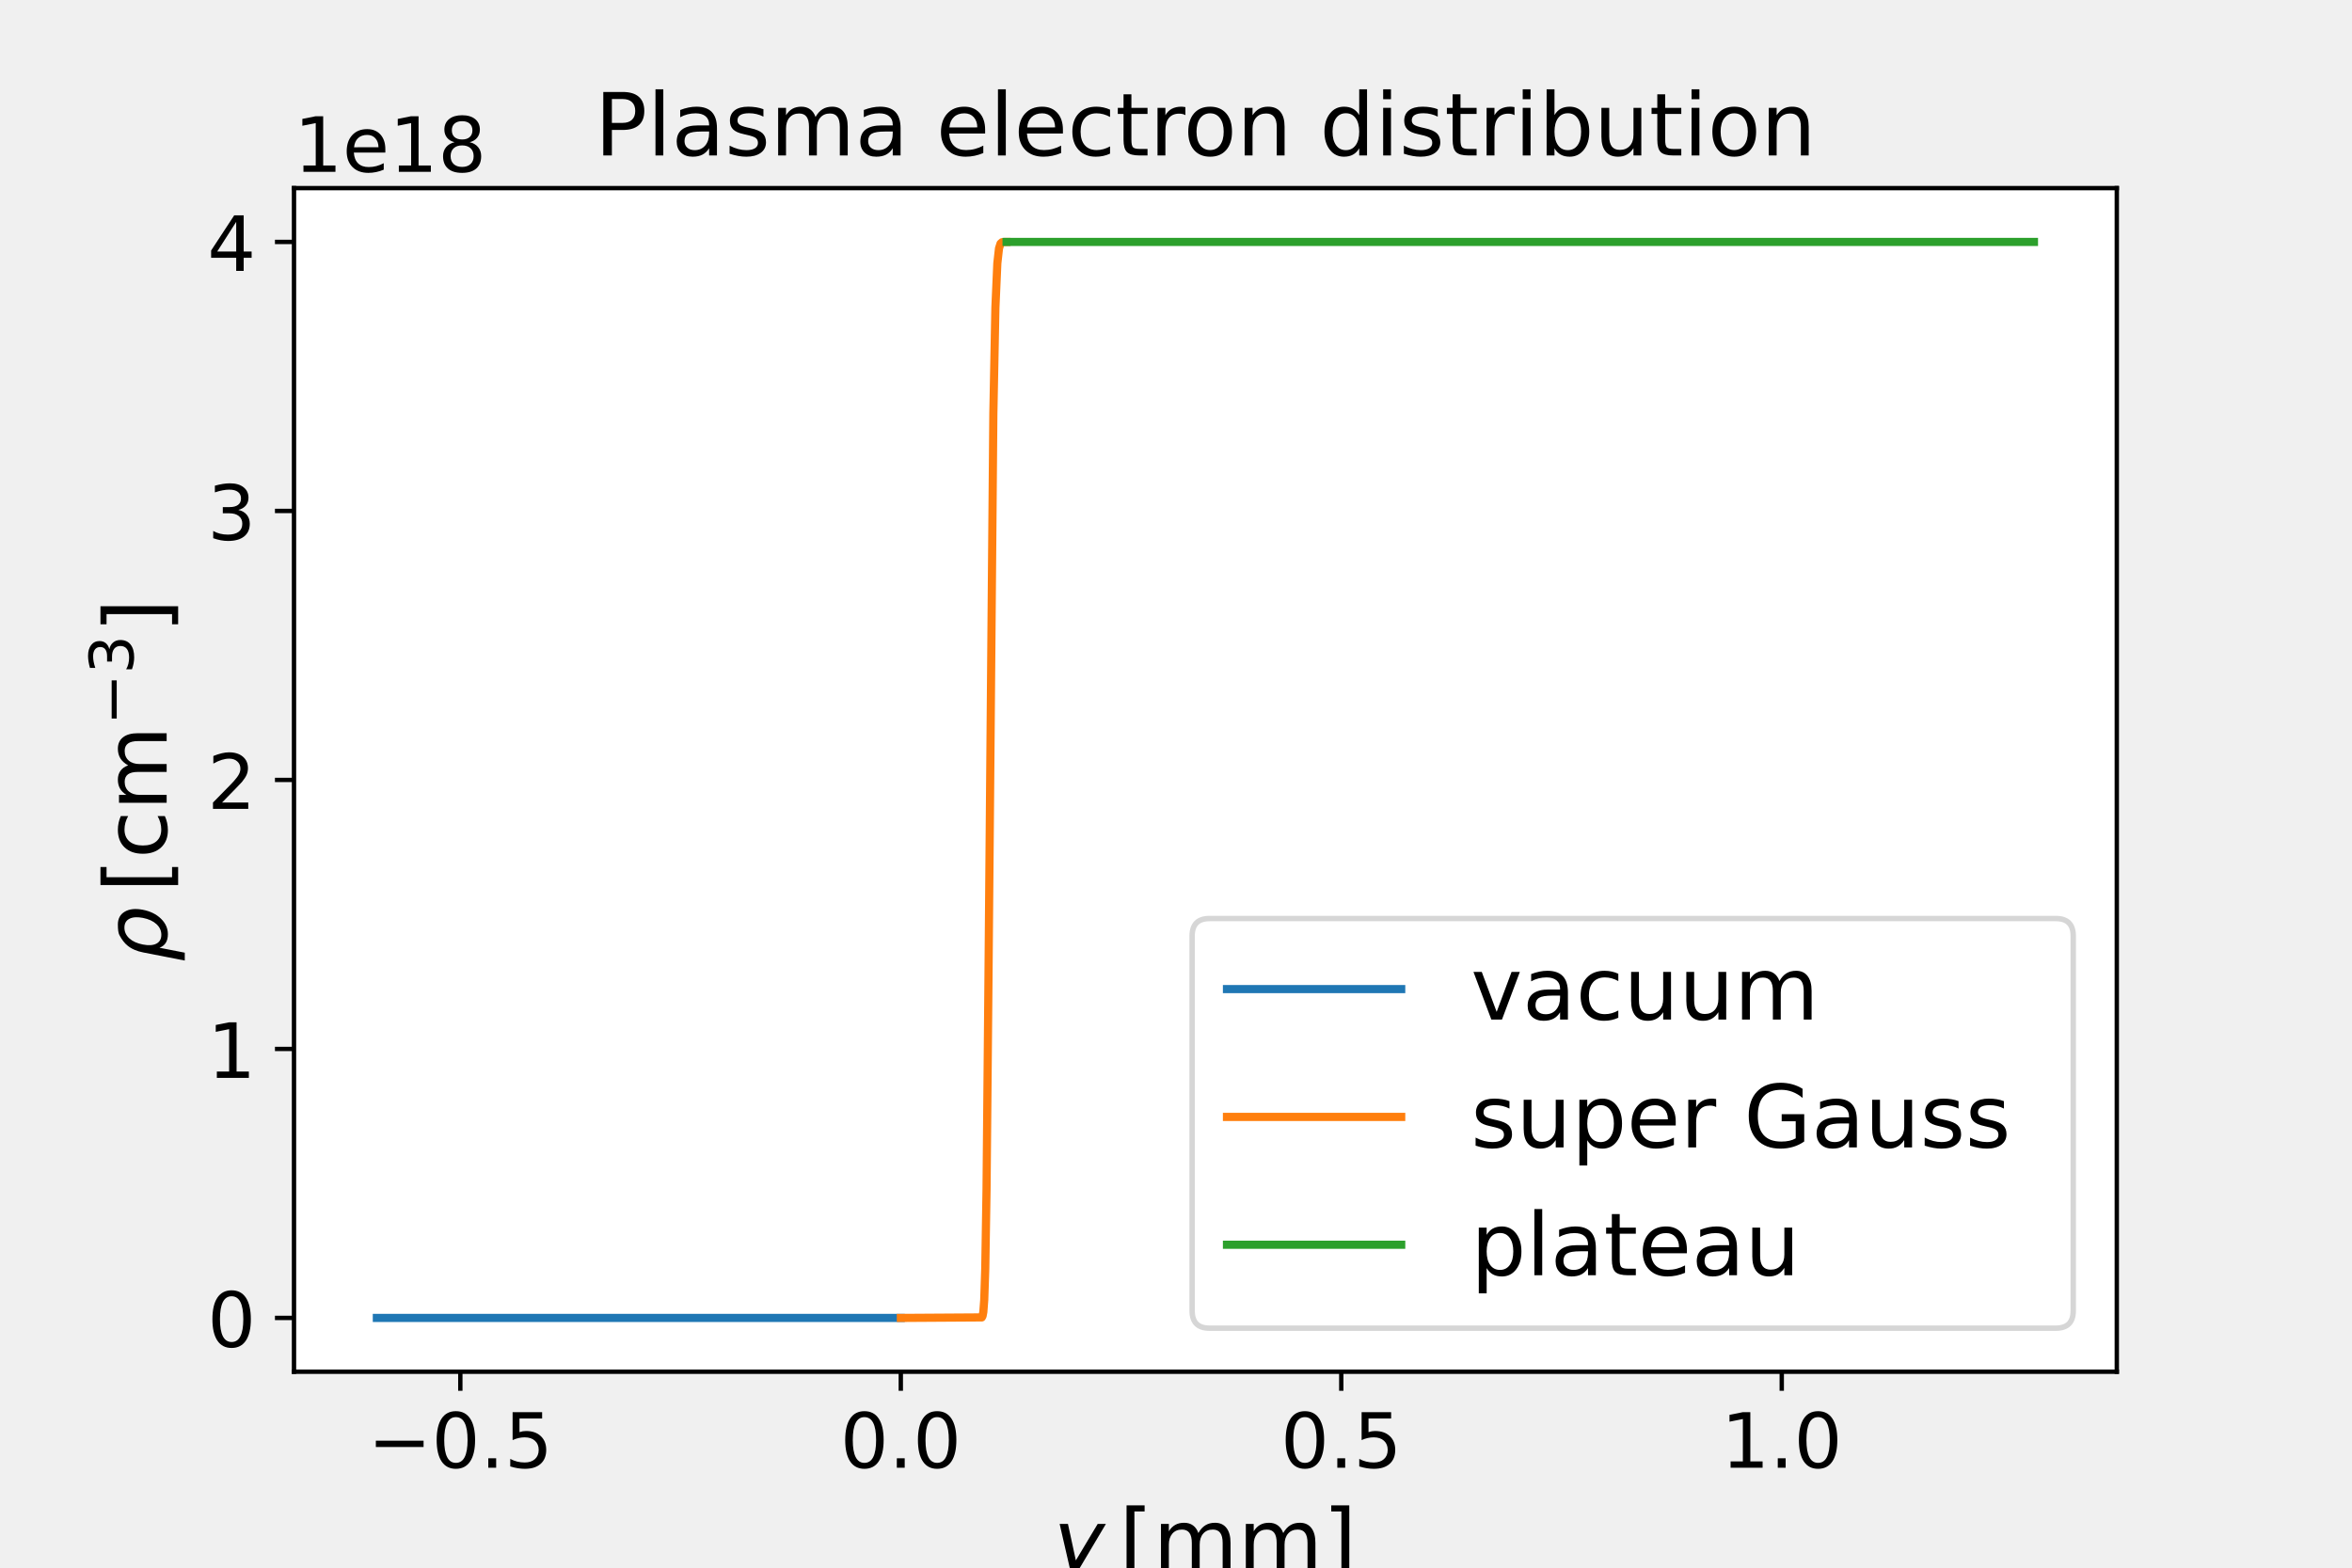
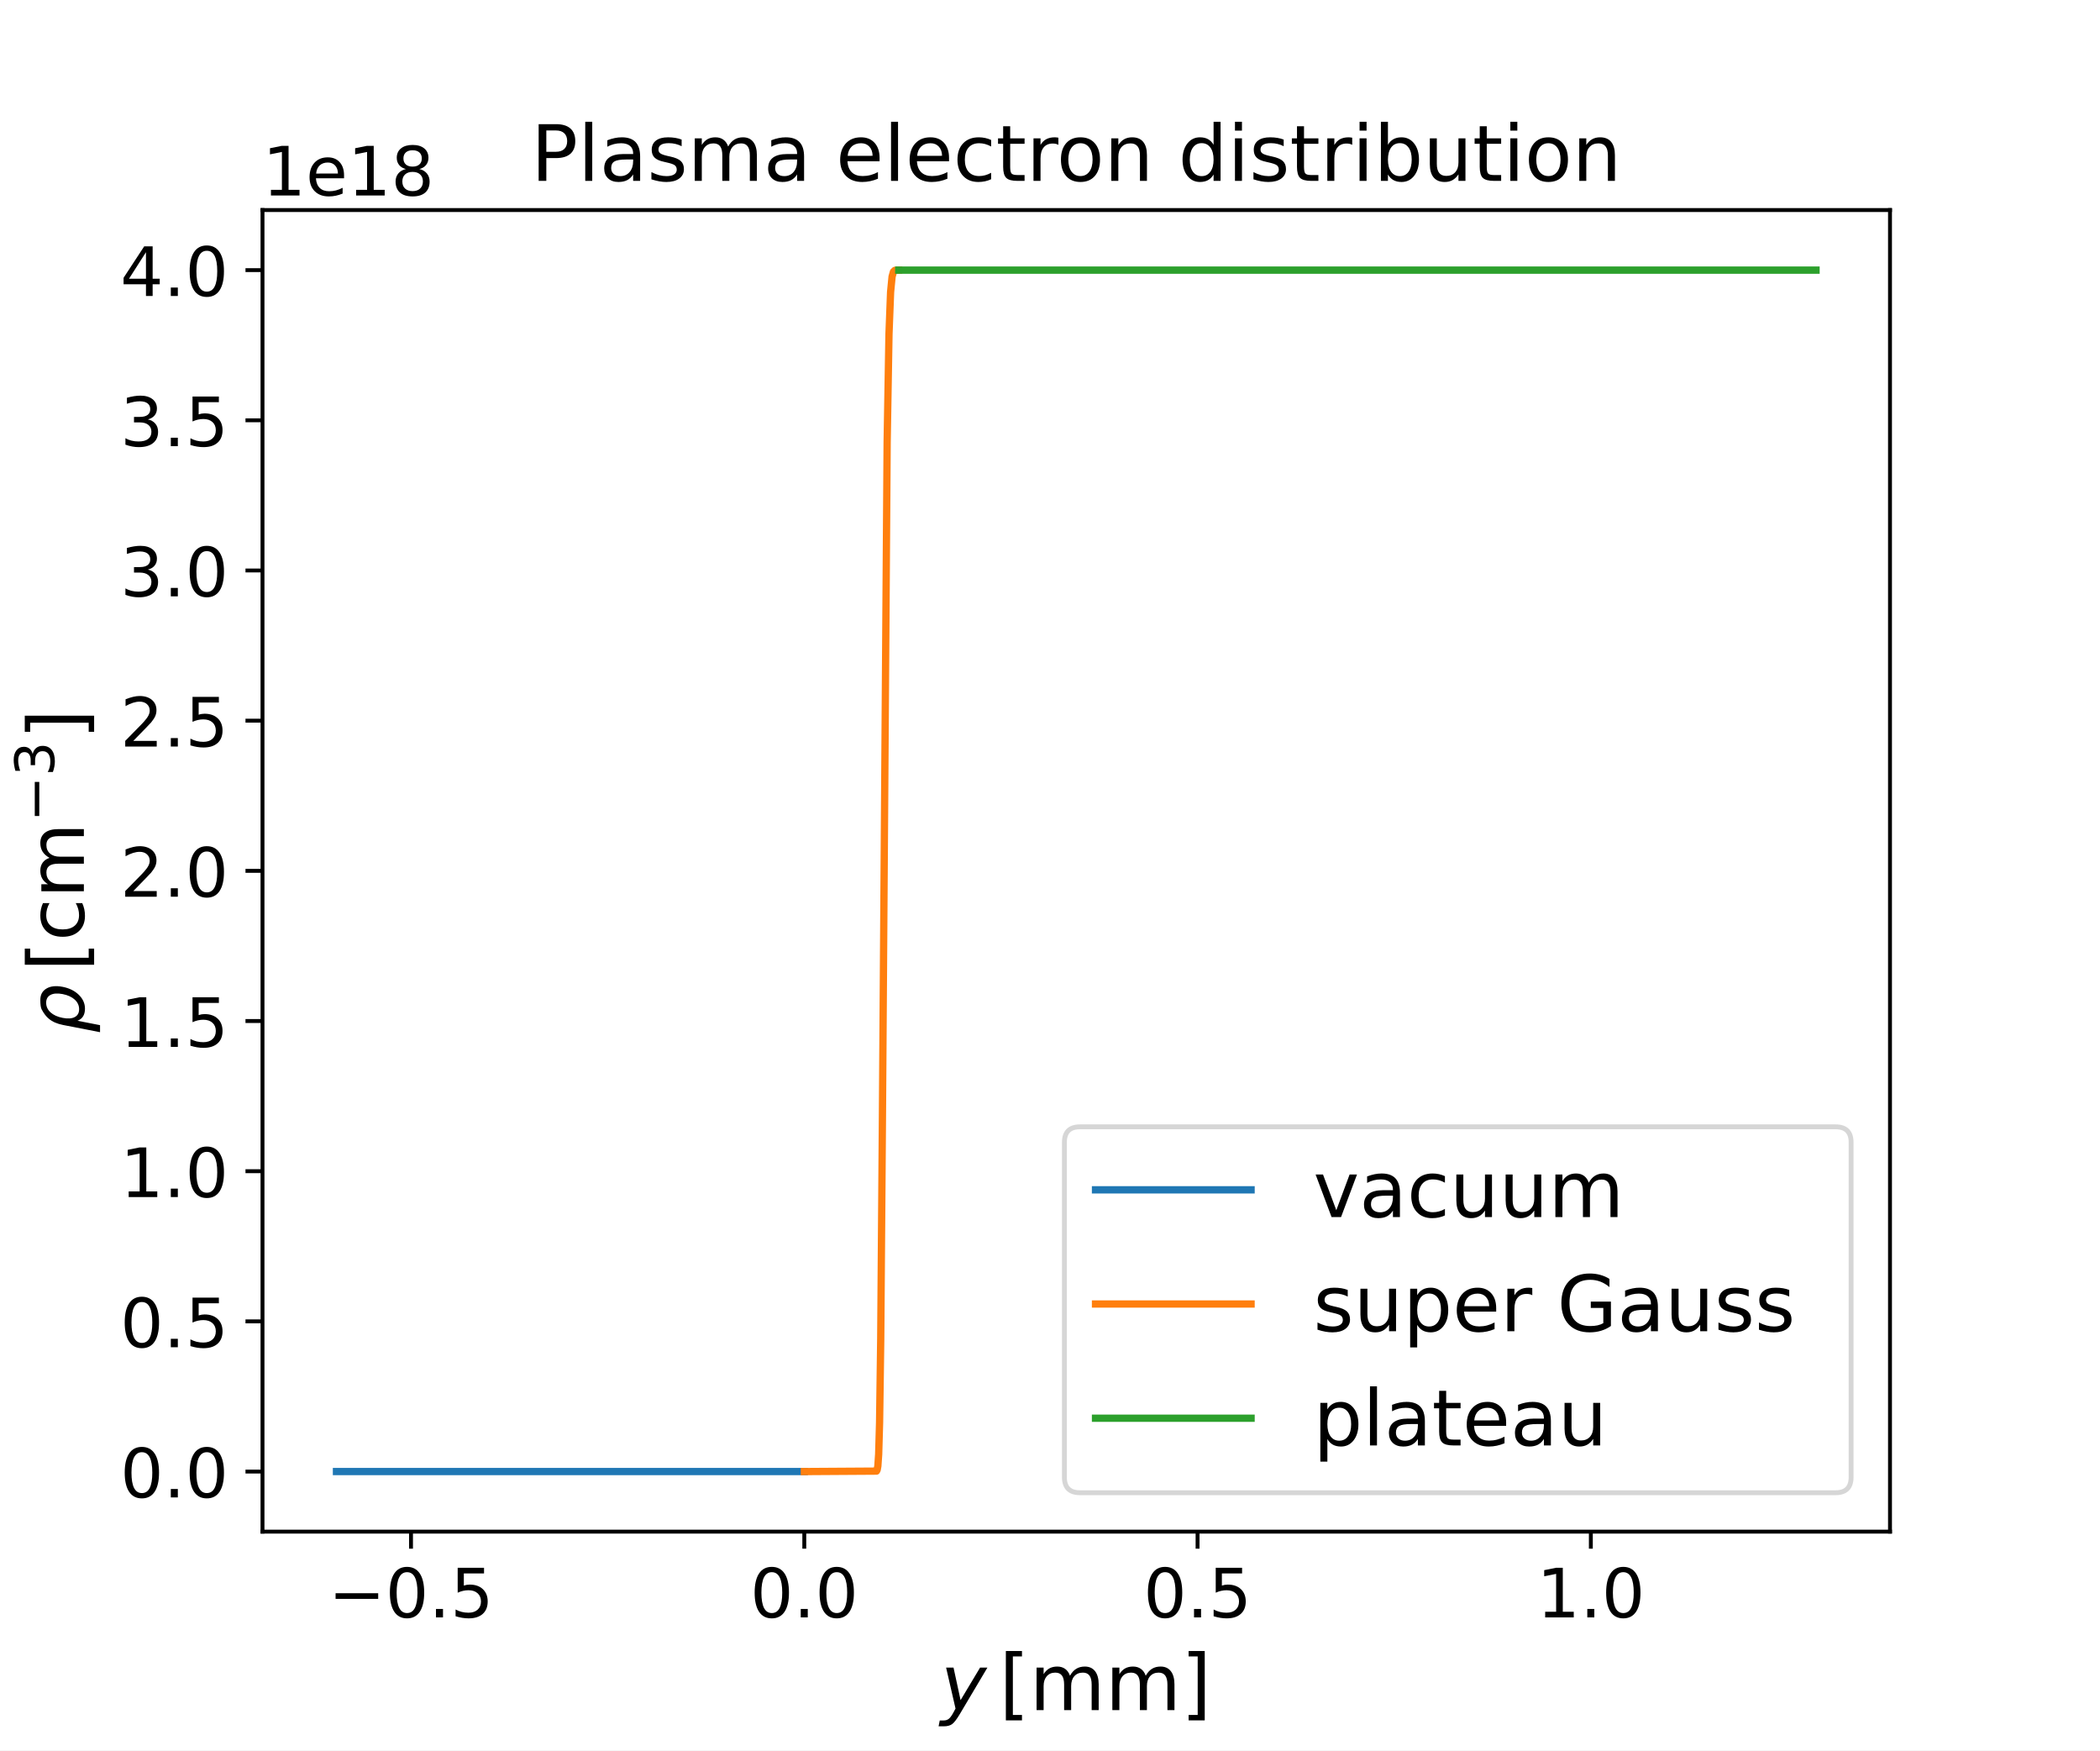
- <svg xmlns="http://www.w3.org/2000/svg" xmlns:xlink="http://www.w3.org/1999/xlink" width="432pt" height="288pt" viewBox="0 0 432 288" version="1.1">
+ <svg xmlns="http://www.w3.org/2000/svg" xmlns:xlink="http://www.w3.org/1999/xlink" width="432pt" height="360pt" viewBox="0 0 432 360" version="1.1">
  <defs>
    <style type="text/css">*{stroke-linejoin: round; stroke-linecap: butt}</style>
  </defs>
  <g id="figure_1">
    <g id="patch_1">
-       <path d="M 0 288  L 432 288  L 432 0  L 0 0  L 0 288  z " style="fill: none" />
+       <path d="M 0 360  L 432 360  L 432 0  L 0 0  z " style="fill: #ffffff" />
    </g>
    <g id="axes_1">
      <g id="patch_2">
-         <path d="M 54 252  L 388.8 252  L 388.8 34.56  L 54 34.56  z " style="fill: #ffffff" />
+         <path d="M 54 315  L 388.8 315  L 388.8 43.2  L 54 43.2  z " style="fill: #ffffff" />
      </g>
      <g id="matplotlib.axis_1">
        <g id="xtick_1">
          <g id="line2d_1">
            <defs>
-               <path id="md681e1c283" d="M 0 0  L 0 3.5  " style="stroke: #000000; stroke-width: 0.8" />
-             </defs>
-             <g>
-               <use xlink:href="#md681e1c283" x="84.551" y="252" style="stroke: #000000; stroke-width: 0.8" />
+               <path id="m3af4e9e236" d="M 0 0  L 0 3.5  " style="stroke: #000000; stroke-width: 0.8" />
+             </defs>
+             <g>
+               <use xlink:href="#m3af4e9e236" x="84.551" y="315" style="stroke: #000000; stroke-width: 0.8" />
            </g>
          </g>
          <g id="text_1">
-             <g transform="translate(67.55269 269.6378)scale(0.14 -0.14)">
+             <g transform="translate(67.55269 332.6378)scale(0.14 -0.14)">
              <defs>
                <path id="DejaVuSans-2212" d="M 678 2272  L 4684 2272  L 4684 1741  L 678 1741  L 678 2272  z " transform="scale(0.015625)" />
                <path id="DejaVuSans-30" d="M 2034 4250  Q 1547 4250 1301 3770  Q 1056 3291 1056 2328  Q 1056 1369 1301 889  Q 1547 409 2034 409  Q 2525 409 2770 889  Q 3016 1369 3016 2328  Q 3016 3291 2770 3770  Q 2525 4250 2034 4250  z M 2034 4750  Q 2819 4750 3233 4129  Q 3647 3509 3647 2328  Q 3647 1150 3233 529  Q 2819 -91 2034 -91  Q 1250 -91 836 529  Q 422 1150 422 2328  Q 422 3509 836 4129  Q 1250 4750 2034 4750  z " transform="scale(0.015625)" />
                <path id="DejaVuSans-2e" d="M 684 794  L 1344 794  L 1344 0  L 684 0  L 684 794  z " transform="scale(0.015625)" />
                <path id="DejaVuSans-35" d="M 691 4666  L 3169 4666  L 3169 4134  L 1269 4134  L 1269 2991  Q 1406 3038 1543 3061  Q 1681 3084 1819 3084  Q 2600 3084 3056 2656  Q 3513 2228 3513 1497  Q 3513 744 3044 326  Q 2575 -91 1722 -91  Q 1428 -91 1123 -41  Q 819 9 494 109  L 494 744  Q 775 591 1075 516  Q 1375 441 1709 441  Q 2250 441 2565 725  Q 2881 1009 2881 1497  Q 2881 1984 2565 2268  Q 2250 2553 1709 2553  Q 1456 2553 1204 2497  Q 953 2441 691 2322  L 691 4666  z " transform="scale(0.015625)" />
              </defs>
              <use xlink:href="#DejaVuSans-2212" />
              <use xlink:href="#DejaVuSans-30" x="83.789" />
              <use xlink:href="#DejaVuSans-2e" x="147.412" />
              <use xlink:href="#DejaVuSans-35" x="179.199" />
            </g>
          </g>
        </g>
        <g id="xtick_2">
          <g id="line2d_2">
            <g>
-               <use xlink:href="#md681e1c283" x="165.454" y="252" style="stroke: #000000; stroke-width: 0.8" />
+               <use xlink:href="#m3af4e9e236" x="165.454" y="315" style="stroke: #000000; stroke-width: 0.8" />
            </g>
          </g>
          <g id="text_2">
-             <g transform="translate(154.3217 269.6378)scale(0.14 -0.14)">
+             <g transform="translate(154.3217 332.6378)scale(0.14 -0.14)">
              <use xlink:href="#DejaVuSans-30" />
              <use xlink:href="#DejaVuSans-2e" x="63.623" />
              <use xlink:href="#DejaVuSans-30" x="95.41" />
            </g>
          </g>
        </g>
        <g id="xtick_3">
          <g id="line2d_3">
            <g>
-               <use xlink:href="#md681e1c283" x="246.357" y="252" style="stroke: #000000; stroke-width: 0.8" />
+               <use xlink:href="#m3af4e9e236" x="246.357" y="315" style="stroke: #000000; stroke-width: 0.8" />
            </g>
          </g>
          <g id="text_3">
-             <g transform="translate(235.2249 269.6378)scale(0.14 -0.14)">
+             <g transform="translate(235.2249 332.6378)scale(0.14 -0.14)">
              <use xlink:href="#DejaVuSans-30" />
              <use xlink:href="#DejaVuSans-2e" x="63.623" />
              <use xlink:href="#DejaVuSans-35" x="95.41" />
            </g>
          </g>
        </g>
        <g id="xtick_4">
          <g id="line2d_4">
            <g>
-               <use xlink:href="#md681e1c283" x="327.26" y="252" style="stroke: #000000; stroke-width: 0.8" />
+               <use xlink:href="#m3af4e9e236" x="327.26" y="315" style="stroke: #000000; stroke-width: 0.8" />
            </g>
          </g>
          <g id="text_4">
-             <g transform="translate(316.1281 269.6378)scale(0.14 -0.14)">
+             <g transform="translate(316.1281 332.6378)scale(0.14 -0.14)">
              <defs>
                <path id="DejaVuSans-31" d="M 794 531  L 1825 531  L 1825 4091  L 703 3866  L 703 4441  L 1819 4666  L 2450 4666  L 2450 531  L 3481 531  L 3481 0  L 794 0  L 794 531  z " transform="scale(0.015625)" />
              </defs>
              <use xlink:href="#DejaVuSans-31" />
              <use xlink:href="#DejaVuSans-2e" x="63.623" />
              <use xlink:href="#DejaVuSans-30" x="95.41" />
            </g>
          </g>
        </g>
        <g id="text_5">
-           <g transform="translate(193.48 288.7094)scale(0.16 -0.16)">
+           <g transform="translate(193.48 351.7094)scale(0.16 -0.16)">
            <defs>
              <path id="DejaVuSans-Oblique-79" d="M 1588 -325  Q 1188 -997 936 -1164  Q 684 -1331 294 -1331  L -159 -1331  L -63 -850  L 269 -850  Q 509 -850 678 -719  Q 847 -588 1056 -206  L 1234 128  L 459 3500  L 1069 3500  L 1650 819  L 3256 3500  L 3859 3500  L 1588 -325  z " transform="scale(0.015625)" />
              <path id="DejaVuSans-5b" d="M 550 4863  L 1875 4863  L 1875 4416  L 1125 4416  L 1125 -397  L 1875 -397  L 1875 -844  L 550 -844  L 550 4863  z " transform="scale(0.015625)" />
              <path id="DejaVuSans-6d" d="M 3328 2828  Q 3544 3216 3844 3400  Q 4144 3584 4550 3584  Q 5097 3584 5394 3201  Q 5691 2819 5691 2113  L 5691 0  L 5113 0  L 5113 2094  Q 5113 2597 4934 2840  Q 4756 3084 4391 3084  Q 3944 3084 3684 2787  Q 3425 2491 3425 1978  L 3425 0  L 2847 0  L 2847 2094  Q 2847 2600 2669 2842  Q 2491 3084 2119 3084  Q 1678 3084 1418 2786  Q 1159 2488 1159 1978  L 1159 0  L 581 0  L 581 3500  L 1159 3500  L 1159 2956  Q 1356 3278 1631 3431  Q 1906 3584 2284 3584  Q 2666 3584 2933 3390  Q 3200 3197 3328 2828  z " transform="scale(0.015625)" />
              <path id="DejaVuSans-5d" d="M 1947 4863  L 1947 -844  L 622 -844  L 622 -397  L 1369 -397  L 1369 4416  L 622 4416  L 622 4863  L 1947 4863  z " transform="scale(0.015625)" />
            </defs>
            <use xlink:href="#DejaVuSans-Oblique-79" transform="translate(0 0.015625)" />
            <use xlink:href="#DejaVuSans-5b" transform="translate(75.41536 0.015625)" />
            <use xlink:href="#DejaVuSans-6d" transform="translate(114.429 0.015625)" />
            <use xlink:href="#DejaVuSans-6d" transform="translate(211.8411 0.015625)" />
            <use xlink:href="#DejaVuSans-5d" transform="translate(309.2533 0.015625)" />
          </g>
        </g>
      </g>
      <g id="matplotlib.axis_2">
        <g id="ytick_1">
          <g id="line2d_5">
            <defs>
-               <path id="m8196c3cee9" d="M 0 0  L -3.5 0  " style="stroke: #000000; stroke-width: 0.8" />
-             </defs>
-             <g>
-               <use xlink:href="#m8196c3cee9" x="54" y="242.116" style="stroke: #000000; stroke-width: 0.8" />
+               <path id="m0d4f3eff93" d="M 0 0  L -3.5 0  " style="stroke: #000000; stroke-width: 0.8" />
+             </defs>
+             <g>
+               <use xlink:href="#m0d4f3eff93" x="54" y="302.645" style="stroke: #000000; stroke-width: 0.8" />
            </g>
          </g>
          <g id="text_6">
-             <g transform="translate(38.0925 247.4353)scale(0.14 -0.14)">
+             <g transform="translate(24.73562 307.9644)scale(0.14 -0.14)">
              <use xlink:href="#DejaVuSans-30" />
+               <use xlink:href="#DejaVuSans-2e" x="63.623" />
+               <use xlink:href="#DejaVuSans-30" x="95.41" />
            </g>
          </g>
        </g>
        <g id="ytick_2">
          <g id="line2d_6">
            <g>
-               <use xlink:href="#m8196c3cee9" x="54" y="192.698" style="stroke: #000000; stroke-width: 0.8" />
+               <use xlink:href="#m0d4f3eff93" x="54" y="271.759" style="stroke: #000000; stroke-width: 0.8" />
            </g>
          </g>
          <g id="text_7">
-             <g transform="translate(38.0925 198.0171)scale(0.14 -0.14)">
-               <use xlink:href="#DejaVuSans-31" />
+             <g transform="translate(24.73562 277.078)scale(0.14 -0.14)">
+               <use xlink:href="#DejaVuSans-30" />
+               <use xlink:href="#DejaVuSans-2e" x="63.623" />
+               <use xlink:href="#DejaVuSans-35" x="95.41" />
            </g>
          </g>
        </g>
        <g id="ytick_3">
          <g id="line2d_7">
            <g>
-               <use xlink:href="#m8196c3cee9" x="54" y="143.28" style="stroke: #000000; stroke-width: 0.8" />
+               <use xlink:href="#m0d4f3eff93" x="54" y="240.873" style="stroke: #000000; stroke-width: 0.8" />
            </g>
          </g>
          <g id="text_8">
-             <g transform="translate(38.0925 148.5989)scale(0.14 -0.14)">
-               <defs>
-                 <path id="DejaVuSans-32" d="M 1228 531  L 3431 531  L 3431 0  L 469 0  L 469 531  Q 828 903 1448 1529  Q 2069 2156 2228 2338  Q 2531 2678 2651 2914  Q 2772 3150 2772 3378  Q 2772 3750 2511 3984  Q 2250 4219 1831 4219  Q 1534 4219 1204 4116  Q 875 4013 500 3803  L 500 4441  Q 881 4594 1212 4672  Q 1544 4750 1819 4750  Q 2544 4750 2975 4387  Q 3406 4025 3406 3419  Q 3406 3131 3298 2873  Q 3191 2616 2906 2266  Q 2828 2175 2409 1742  Q 1991 1309 1228 531  z " transform="scale(0.015625)" />
-               </defs>
-               <use xlink:href="#DejaVuSans-32" />
+             <g transform="translate(24.73562 246.1916)scale(0.14 -0.14)">
+               <use xlink:href="#DejaVuSans-31" />
+               <use xlink:href="#DejaVuSans-2e" x="63.623" />
+               <use xlink:href="#DejaVuSans-30" x="95.41" />
            </g>
          </g>
        </g>
        <g id="ytick_4">
          <g id="line2d_8">
            <g>
-               <use xlink:href="#m8196c3cee9" x="54" y="93.862" style="stroke: #000000; stroke-width: 0.8" />
+               <use xlink:href="#m0d4f3eff93" x="54" y="209.986" style="stroke: #000000; stroke-width: 0.8" />
            </g>
          </g>
          <g id="text_9">
-             <g transform="translate(38.0925 99.18072)scale(0.14 -0.14)">
-               <defs>
-                 <path id="DejaVuSans-33" d="M 2597 2516  Q 3050 2419 3304 2112  Q 3559 1806 3559 1356  Q 3559 666 3084 287  Q 2609 -91 1734 -91  Q 1441 -91 1130 -33  Q 819 25 488 141  L 488 750  Q 750 597 1062 519  Q 1375 441 1716 441  Q 2309 441 2620 675  Q 2931 909 2931 1356  Q 2931 1769 2642 2001  Q 2353 2234 1838 2234  L 1294 2234  L 1294 2753  L 1863 2753  Q 2328 2753 2575 2939  Q 2822 3125 2822 3475  Q 2822 3834 2567 4026  Q 2313 4219 1838 4219  Q 1578 4219 1281 4162  Q 984 4106 628 3988  L 628 4550  Q 988 4650 1302 4700  Q 1616 4750 1894 4750  Q 2613 4750 3031 4423  Q 3450 4097 3450 3541  Q 3450 3153 3228 2886  Q 3006 2619 2597 2516  z " transform="scale(0.015625)" />
-               </defs>
-               <use xlink:href="#DejaVuSans-33" />
+             <g transform="translate(24.73562 215.3053)scale(0.14 -0.14)">
+               <use xlink:href="#DejaVuSans-31" />
+               <use xlink:href="#DejaVuSans-2e" x="63.623" />
+               <use xlink:href="#DejaVuSans-35" x="95.41" />
            </g>
          </g>
        </g>
        <g id="ytick_5">
          <g id="line2d_9">
            <g>
-               <use xlink:href="#m8196c3cee9" x="54" y="44.444" style="stroke: #000000; stroke-width: 0.8" />
+               <use xlink:href="#m0d4f3eff93" x="54" y="179.1" style="stroke: #000000; stroke-width: 0.8" />
            </g>
          </g>
          <g id="text_10">
-             <g transform="translate(38.0925 49.76254)scale(0.14 -0.14)">
+             <g transform="translate(24.73562 184.4189)scale(0.14 -0.14)">
+               <defs>
+                 <path id="DejaVuSans-32" d="M 1228 531  L 3431 531  L 3431 0  L 469 0  L 469 531  Q 828 903 1448 1529  Q 2069 2156 2228 2338  Q 2531 2678 2651 2914  Q 2772 3150 2772 3378  Q 2772 3750 2511 3984  Q 2250 4219 1831 4219  Q 1534 4219 1204 4116  Q 875 4013 500 3803  L 500 4441  Q 881 4594 1212 4672  Q 1544 4750 1819 4750  Q 2544 4750 2975 4387  Q 3406 4025 3406 3419  Q 3406 3131 3298 2873  Q 3191 2616 2906 2266  Q 2828 2175 2409 1742  Q 1991 1309 1228 531  z " transform="scale(0.015625)" />
+               </defs>
+               <use xlink:href="#DejaVuSans-32" />
+               <use xlink:href="#DejaVuSans-2e" x="63.623" />
+               <use xlink:href="#DejaVuSans-30" x="95.41" />
+             </g>
+           </g>
+         </g>
+         <g id="ytick_6">
+           <g id="line2d_10">
+             <g>
+               <use xlink:href="#m0d4f3eff93" x="54" y="148.214" style="stroke: #000000; stroke-width: 0.8" />
+             </g>
+           </g>
+           <g id="text_11">
+             <g transform="translate(24.73562 153.5325)scale(0.14 -0.14)">
+               <use xlink:href="#DejaVuSans-32" />
+               <use xlink:href="#DejaVuSans-2e" x="63.623" />
+               <use xlink:href="#DejaVuSans-35" x="95.41" />
+             </g>
+           </g>
+         </g>
+         <g id="ytick_7">
+           <g id="line2d_11">
+             <g>
+               <use xlink:href="#m0d4f3eff93" x="54" y="117.327" style="stroke: #000000; stroke-width: 0.8" />
+             </g>
+           </g>
+           <g id="text_12">
+             <g transform="translate(24.73562 122.6462)scale(0.14 -0.14)">
+               <defs>
+                 <path id="DejaVuSans-33" d="M 2597 2516  Q 3050 2419 3304 2112  Q 3559 1806 3559 1356  Q 3559 666 3084 287  Q 2609 -91 1734 -91  Q 1441 -91 1130 -33  Q 819 25 488 141  L 488 750  Q 750 597 1062 519  Q 1375 441 1716 441  Q 2309 441 2620 675  Q 2931 909 2931 1356  Q 2931 1769 2642 2001  Q 2353 2234 1838 2234  L 1294 2234  L 1294 2753  L 1863 2753  Q 2328 2753 2575 2939  Q 2822 3125 2822 3475  Q 2822 3834 2567 4026  Q 2313 4219 1838 4219  Q 1578 4219 1281 4162  Q 984 4106 628 3988  L 628 4550  Q 988 4650 1302 4700  Q 1616 4750 1894 4750  Q 2613 4750 3031 4423  Q 3450 4097 3450 3541  Q 3450 3153 3228 2886  Q 3006 2619 2597 2516  z " transform="scale(0.015625)" />
+               </defs>
+               <use xlink:href="#DejaVuSans-33" />
+               <use xlink:href="#DejaVuSans-2e" x="63.623" />
+               <use xlink:href="#DejaVuSans-30" x="95.41" />
+             </g>
+           </g>
+         </g>
+         <g id="ytick_8">
+           <g id="line2d_12">
+             <g>
+               <use xlink:href="#m0d4f3eff93" x="54" y="86.441" style="stroke: #000000; stroke-width: 0.8" />
+             </g>
+           </g>
+           <g id="text_13">
+             <g transform="translate(24.73562 91.75982)scale(0.14 -0.14)">
+               <use xlink:href="#DejaVuSans-33" />
+               <use xlink:href="#DejaVuSans-2e" x="63.623" />
+               <use xlink:href="#DejaVuSans-35" x="95.41" />
+             </g>
+           </g>
+         </g>
+         <g id="ytick_9">
+           <g id="line2d_13">
+             <g>
+               <use xlink:href="#m0d4f3eff93" x="54" y="55.555" style="stroke: #000000; stroke-width: 0.8" />
+             </g>
+           </g>
+           <g id="text_14">
+             <g transform="translate(24.73562 60.87345)scale(0.14 -0.14)">
              <defs>
                <path id="DejaVuSans-34" d="M 2419 4116  L 825 1625  L 2419 1625  L 2419 4116  z M 2253 4666  L 3047 4666  L 3047 1625  L 3713 1625  L 3713 1100  L 3047 1100  L 3047 0  L 2419 0  L 2419 1100  L 313 1100  L 313 1709  L 2253 4666  z " transform="scale(0.015625)" />
              </defs>
              <use xlink:href="#DejaVuSans-34" />
-             </g>
-           </g>
-         </g>
-         <g id="text_11">
-           <g transform="translate(30.7325 176.72)rotate(-90)scale(0.16 -0.16)">
+               <use xlink:href="#DejaVuSans-2e" x="63.623" />
+               <use xlink:href="#DejaVuSans-30" x="95.41" />
+             </g>
+           </g>
+         </g>
+         <g id="text_15">
+           <g transform="translate(17.37562 212.54)rotate(-90)scale(0.16 -0.16)">
            <defs>
              <path id="DejaVuSans-Oblique-3c1" d="M 1203 2875  Q 1453 3194 1981 3475  Q 2188 3584 2756 3584  Q 3394 3584 3694 3078  Q 3994 2572 3834 1747  Q 3672 922 3175 415  Q 2678 -91 2041 -91  Q 1656 -91 1409 63  Q 1163 213 1044 525  L 681 -1331  L 103 -1331  L 697 1716  Q 838 2438 1203 2875  z M 3238 1747  Q 3359 2381 3169 2744  Q 2978 3103 2522 3103  Q 2066 3103 1734 2744  Q 1403 2381 1281 1747  Q 1156 1113 1347 750  Q 1538 391 1994 391  Q 2450 391 2781 750  Q 3113 1113 3238 1747  z " transform="scale(0.015625)" />
              <path id="DejaVuSans-63" d="M 3122 3366  L 3122 2828  Q 2878 2963 2633 3030  Q 2388 3097 2138 3097  Q 1578 3097 1268 2742  Q 959 2388 959 1747  Q 959 1106 1268 751  Q 1578 397 2138 397  Q 2388 397 2633 464  Q 2878 531 3122 666  L 3122 134  Q 2881 22 2623 -34  Q 2366 -91 2075 -91  Q 1284 -91 818 406  Q 353 903 353 1747  Q 353 2603 823 3093  Q 1294 3584 2113 3584  Q 2378 3584 2631 3529  Q 2884 3475 3122 3366  z " transform="scale(0.015625)" />
            </defs>
            <use xlink:href="#DejaVuSans-Oblique-3c1" transform="translate(0 0.765625)" />
            <use xlink:href="#DejaVuSans-5b" transform="translate(79.71224 0.765625)" />
            <use xlink:href="#DejaVuSans-63" transform="translate(118.7259 0.765625)" />
            <use xlink:href="#DejaVuSans-6d" transform="translate(173.7064 0.765625)" />
            <use xlink:href="#DejaVuSans-2212" transform="translate(272.0755 39.04688)scale(0.7)" />
            <use xlink:href="#DejaVuSans-33" transform="translate(330.7279 39.04688)scale(0.7)" />
            <use xlink:href="#DejaVuSans-5d" transform="translate(377.9984 0.765625)" />
          </g>
        </g>
-         <g id="text_12">
-           <g transform="translate(54 31.56)scale(0.14 -0.14)">
+         <g id="text_16">
+           <g transform="translate(54 40.2)scale(0.14 -0.14)">
            <defs>
              <path id="DejaVuSans-65" d="M 3597 1894  L 3597 1613  L 953 1613  Q 991 1019 1311 708  Q 1631 397 2203 397  Q 2534 397 2845 478  Q 3156 559 3463 722  L 3463 178  Q 3153 47 2828 -22  Q 2503 -91 2169 -91  Q 1331 -91 842 396  Q 353 884 353 1716  Q 353 2575 817 3079  Q 1281 3584 2069 3584  Q 2775 3584 3186 3129  Q 3597 2675 3597 1894  z M 3022 2063  Q 3016 2534 2758 2815  Q 2500 3097 2075 3097  Q 1594 3097 1305 2825  Q 1016 2553 972 2059  L 3022 2063  z " transform="scale(0.015625)" />
              <path id="DejaVuSans-38" d="M 2034 2216  Q 1584 2216 1326 1975  Q 1069 1734 1069 1313  Q 1069 891 1326 650  Q 1584 409 2034 409  Q 2484 409 2743 651  Q 3003 894 3003 1313  Q 3003 1734 2745 1975  Q 2488 2216 2034 2216  z M 1403 2484  Q 997 2584 770 2862  Q 544 3141 544 3541  Q 544 4100 942 4425  Q 1341 4750 2034 4750  Q 2731 4750 3128 4425  Q 3525 4100 3525 3541  Q 3525 3141 3298 2862  Q 3072 2584 2669 2484  Q 3125 2378 3379 2068  Q 3634 1759 3634 1313  Q 3634 634 3220 271  Q 2806 -91 2034 -91  Q 1263 -91 848 271  Q 434 634 434 1313  Q 434 1759 690 2068  Q 947 2378 1403 2484  z M 1172 3481  Q 1172 3119 1398 2916  Q 1625 2713 2034 2713  Q 2441 2713 2670 2916  Q 2900 3119 2900 3481  Q 2900 3844 2670 4047  Q 2441 4250 2034 4250  Q 1625 4250 1398 4047  Q 1172 3844 1172 3481  z " transform="scale(0.015625)" />
            </defs>
            <use xlink:href="#DejaVuSans-31" />
            <use xlink:href="#DejaVuSans-65" x="63.623" />
            <use xlink:href="#DejaVuSans-31" x="125.146" />
            <use xlink:href="#DejaVuSans-38" x="188.77" />
          </g>
        </g>
      </g>
-       <g id="line2d_10">
-         <path d="M 69.218 242.116  L 165.444 242.116  L 165.444 242.116  " clip-path="url(#p7b2f0ae077)" style="fill: none; stroke: #1f77b4; stroke-width: 1.5; stroke-linecap: square" />
-       </g>
-       <g id="line2d_11">
-         <path d="M 165.467 242.116  L 180.329 242.021  L 180.471 241.76  L 180.612 241.018  L 180.777 238.826  L 180.966 233.081  L 181.202 218.459  L 181.556 179.848  L 182.452 76.046  L 182.83 56.5  L 183.184 48.373  L 183.49 45.631  L 183.773 44.744  L 184.056 44.494  L 184.528 44.444  L 184.858 44.444  L 184.858 44.444  " clip-path="url(#p7b2f0ae077)" style="fill: none; stroke: #ff7f0e; stroke-width: 1.5; stroke-linecap: square" />
-       </g>
-       <g id="line2d_12">
-         <path d="M 184.882 44.444  L 373.582 44.444  L 373.582 44.444  " clip-path="url(#p7b2f0ae077)" style="fill: none; stroke: #2ca02c; stroke-width: 1.5; stroke-linecap: square" />
+       <g id="line2d_14">
+         <path d="M 69.218 302.645  L 165.444 302.645  L 165.444 302.645  " clip-path="url(#p4c530711ef)" style="fill: none; stroke: #1f77b4; stroke-width: 1.5; stroke-linecap: square" />
+       </g>
+       <g id="line2d_15">
+         <path d="M 165.467 302.645  L 180.305 302.552  L 180.447 302.283  L 180.589 301.493  L 180.754 299.083  L 180.942 292.564  L 181.178 275.435  L 181.509 232.373  L 182.499 90.986  L 182.877 68.706  L 183.207 60.072  L 183.514 56.893  L 183.797 55.884  L 184.08 55.607  L 184.528 55.555  L 184.858 55.555  L 184.858 55.555  " clip-path="url(#p4c530711ef)" style="fill: none; stroke: #ff7f0e; stroke-width: 1.5; stroke-linecap: square" />
+       </g>
+       <g id="line2d_16">
+         <path d="M 184.882 55.555  L 373.582 55.555  L 373.582 55.555  " clip-path="url(#p4c530711ef)" style="fill: none; stroke: #2ca02c; stroke-width: 1.5; stroke-linecap: square" />
      </g>
      <g id="patch_3">
-         <path d="M 54 252  L 54 34.56  " style="fill: none; stroke: #000000; stroke-width: 0.8; stroke-linejoin: miter; stroke-linecap: square" />
+         <path d="M 54 315  L 54 43.2  " style="fill: none; stroke: #000000; stroke-width: 0.8; stroke-linejoin: miter; stroke-linecap: square" />
      </g>
      <g id="patch_4">
-         <path d="M 388.8 252  L 388.8 34.56  " style="fill: none; stroke: #000000; stroke-width: 0.8; stroke-linejoin: miter; stroke-linecap: square" />
+         <path d="M 388.8 315  L 388.8 43.2  " style="fill: none; stroke: #000000; stroke-width: 0.8; stroke-linejoin: miter; stroke-linecap: square" />
      </g>
      <g id="patch_5">
-         <path d="M 54 252  L 388.8 252  " style="fill: none; stroke: #000000; stroke-width: 0.8; stroke-linejoin: miter; stroke-linecap: square" />
+         <path d="M 54 315  L 388.8 315  " style="fill: none; stroke: #000000; stroke-width: 0.8; stroke-linejoin: miter; stroke-linecap: square" />
      </g>
      <g id="patch_6">
-         <path d="M 54 34.56  L 388.8 34.56  " style="fill: none; stroke: #000000; stroke-width: 0.8; stroke-linejoin: miter; stroke-linecap: square" />
-       </g>
-       <g id="text_13">
-         <g transform="translate(109.2387 28.56)scale(0.16 -0.16)">
+         <path d="M 54 43.2  L 388.8 43.2  " style="fill: none; stroke: #000000; stroke-width: 0.8; stroke-linejoin: miter; stroke-linecap: square" />
+       </g>
+       <g id="text_17">
+         <g transform="translate(109.2387 37.2)scale(0.16 -0.16)">
          <defs>
            <path id="DejaVuSans-50" d="M 1259 4147  L 1259 2394  L 2053 2394  Q 2494 2394 2734 2622  Q 2975 2850 2975 3272  Q 2975 3691 2734 3919  Q 2494 4147 2053 4147  L 1259 4147  z M 628 4666  L 2053 4666  Q 2838 4666 3239 4311  Q 3641 3956 3641 3272  Q 3641 2581 3239 2228  Q 2838 1875 2053 1875  L 1259 1875  L 1259 0  L 628 0  L 628 4666  z " transform="scale(0.015625)" />
            <path id="DejaVuSans-6c" d="M 603 4863  L 1178 4863  L 1178 0  L 603 0  L 603 4863  z " transform="scale(0.015625)" />
            <path id="DejaVuSans-61" d="M 2194 1759  Q 1497 1759 1228 1600  Q 959 1441 959 1056  Q 959 750 1161 570  Q 1363 391 1709 391  Q 2188 391 2477 730  Q 2766 1069 2766 1631  L 2766 1759  L 2194 1759  z M 3341 1997  L 3341 0  L 2766 0  L 2766 531  Q 2569 213 2275 61  Q 1981 -91 1556 -91  Q 1019 -91 701 211  Q 384 513 384 1019  Q 384 1609 779 1909  Q 1175 2209 1959 2209  L 2766 2209  L 2766 2266  Q 2766 2663 2505 2880  Q 2244 3097 1772 3097  Q 1472 3097 1187 3025  Q 903 2953 641 2809  L 641 3341  Q 956 3463 1253 3523  Q 1550 3584 1831 3584  Q 2591 3584 2966 3190  Q 3341 2797 3341 1997  z " transform="scale(0.015625)" />
            <path id="DejaVuSans-73" d="M 2834 3397  L 2834 2853  Q 2591 2978 2328 3040  Q 2066 3103 1784 3103  Q 1356 3103 1142 2972  Q 928 2841 928 2578  Q 928 2378 1081 2264  Q 1234 2150 1697 2047  L 1894 2003  Q 2506 1872 2764 1633  Q 3022 1394 3022 966  Q 3022 478 2636 193  Q 2250 -91 1575 -91  Q 1294 -91 989 -36  Q 684 19 347 128  L 347 722  Q 666 556 975 473  Q 1284 391 1588 391  Q 1994 391 2212 530  Q 2431 669 2431 922  Q 2431 1156 2273 1281  Q 2116 1406 1581 1522  L 1381 1569  Q 847 1681 609 1914  Q 372 2147 372 2553  Q 372 3047 722 3315  Q 1072 3584 1716 3584  Q 2034 3584 2315 3537  Q 2597 3491 2834 3397  z " transform="scale(0.015625)" />
            <path id="DejaVuSans-20" transform="scale(0.015625)" />
            <path id="DejaVuSans-74" d="M 1172 4494  L 1172 3500  L 2356 3500  L 2356 3053  L 1172 3053  L 1172 1153  Q 1172 725 1289 603  Q 1406 481 1766 481  L 2356 481  L 2356 0  L 1766 0  Q 1100 0 847 248  Q 594 497 594 1153  L 594 3053  L 172 3053  L 172 3500  L 594 3500  L 594 4494  L 1172 4494  z " transform="scale(0.015625)" />
            <path id="DejaVuSans-72" d="M 2631 2963  Q 2534 3019 2420 3045  Q 2306 3072 2169 3072  Q 1681 3072 1420 2755  Q 1159 2438 1159 1844  L 1159 0  L 581 0  L 581 3500  L 1159 3500  L 1159 2956  Q 1341 3275 1631 3429  Q 1922 3584 2338 3584  Q 2397 3584 2469 3576  Q 2541 3569 2628 3553  L 2631 2963  z " transform="scale(0.015625)" />
            <path id="DejaVuSans-6f" d="M 1959 3097  Q 1497 3097 1228 2736  Q 959 2375 959 1747  Q 959 1119 1226 758  Q 1494 397 1959 397  Q 2419 397 2687 759  Q 2956 1122 2956 1747  Q 2956 2369 2687 2733  Q 2419 3097 1959 3097  z M 1959 3584  Q 2709 3584 3137 3096  Q 3566 2609 3566 1747  Q 3566 888 3137 398  Q 2709 -91 1959 -91  Q 1206 -91 779 398  Q 353 888 353 1747  Q 353 2609 779 3096  Q 1206 3584 1959 3584  z " transform="scale(0.015625)" />
            <path id="DejaVuSans-6e" d="M 3513 2113  L 3513 0  L 2938 0  L 2938 2094  Q 2938 2591 2744 2837  Q 2550 3084 2163 3084  Q 1697 3084 1428 2787  Q 1159 2491 1159 1978  L 1159 0  L 581 0  L 581 3500  L 1159 3500  L 1159 2956  Q 1366 3272 1645 3428  Q 1925 3584 2291 3584  Q 2894 3584 3203 3211  Q 3513 2838 3513 2113  z " transform="scale(0.015625)" />
            <path id="DejaVuSans-64" d="M 2906 2969  L 2906 4863  L 3481 4863  L 3481 0  L 2906 0  L 2906 525  Q 2725 213 2448 61  Q 2172 -91 1784 -91  Q 1150 -91 751 415  Q 353 922 353 1747  Q 353 2572 751 3078  Q 1150 3584 1784 3584  Q 2172 3584 2448 3432  Q 2725 3281 2906 2969  z M 947 1747  Q 947 1113 1208 752  Q 1469 391 1925 391  Q 2381 391 2643 752  Q 2906 1113 2906 1747  Q 2906 2381 2643 2742  Q 2381 3103 1925 3103  Q 1469 3103 1208 2742  Q 947 2381 947 1747  z " transform="scale(0.015625)" />
            <path id="DejaVuSans-69" d="M 603 3500  L 1178 3500  L 1178 0  L 603 0  L 603 3500  z M 603 4863  L 1178 4863  L 1178 4134  L 603 4134  L 603 4863  z " transform="scale(0.015625)" />
            <path id="DejaVuSans-62" d="M 3116 1747  Q 3116 2381 2855 2742  Q 2594 3103 2138 3103  Q 1681 3103 1420 2742  Q 1159 2381 1159 1747  Q 1159 1113 1420 752  Q 1681 391 2138 391  Q 2594 391 2855 752  Q 3116 1113 3116 1747  z M 1159 2969  Q 1341 3281 1617 3432  Q 1894 3584 2278 3584  Q 2916 3584 3314 3078  Q 3713 2572 3713 1747  Q 3713 922 3314 415  Q 2916 -91 2278 -91  Q 1894 -91 1617 61  Q 1341 213 1159 525  L 1159 0  L 581 0  L 581 4863  L 1159 4863  L 1159 2969  z " transform="scale(0.015625)" />
            <path id="DejaVuSans-75" d="M 544 1381  L 544 3500  L 1119 3500  L 1119 1403  Q 1119 906 1312 657  Q 1506 409 1894 409  Q 2359 409 2629 706  Q 2900 1003 2900 1516  L 2900 3500  L 3475 3500  L 3475 0  L 2900 0  L 2900 538  Q 2691 219 2414 64  Q 2138 -91 1772 -91  Q 1169 -91 856 284  Q 544 659 544 1381  z M 1991 3584  L 1991 3584  z " transform="scale(0.015625)" />
          </defs>
          <use xlink:href="#DejaVuSans-50" />
          <use xlink:href="#DejaVuSans-6c" x="60.303" />
          <use xlink:href="#DejaVuSans-61" x="88.086" />
          <use xlink:href="#DejaVuSans-73" x="149.365" />
          <use xlink:href="#DejaVuSans-6d" x="201.465" />
          <use xlink:href="#DejaVuSans-61" x="298.877" />
          <use xlink:href="#DejaVuSans-20" x="360.156" />
          <use xlink:href="#DejaVuSans-65" x="391.943" />
          <use xlink:href="#DejaVuSans-6c" x="453.467" />
          <use xlink:href="#DejaVuSans-65" x="481.25" />
          <use xlink:href="#DejaVuSans-63" x="542.773" />
          <use xlink:href="#DejaVuSans-74" x="597.754" />
          <use xlink:href="#DejaVuSans-72" x="636.963" />
          <use xlink:href="#DejaVuSans-6f" x="675.826" />
          <use xlink:href="#DejaVuSans-6e" x="737.008" />
          <use xlink:href="#DejaVuSans-20" x="800.387" />
          <use xlink:href="#DejaVuSans-64" x="832.174" />
          <use xlink:href="#DejaVuSans-69" x="895.65" />
          <use xlink:href="#DejaVuSans-73" x="923.434" />
          <use xlink:href="#DejaVuSans-74" x="975.533" />
          <use xlink:href="#DejaVuSans-72" x="1014.742" />
          <use xlink:href="#DejaVuSans-69" x="1055.855" />
          <use xlink:href="#DejaVuSans-62" x="1083.639" />
          <use xlink:href="#DejaVuSans-75" x="1147.115" />
          <use xlink:href="#DejaVuSans-74" x="1210.494" />
          <use xlink:href="#DejaVuSans-69" x="1249.703" />
          <use xlink:href="#DejaVuSans-6f" x="1277.486" />
          <use xlink:href="#DejaVuSans-6e" x="1338.668" />
        </g>
      </g>
      <g id="legend_1">
        <g id="patch_7">
-           <path d="M 222.162 244  L 377.6 244  Q 380.8 244 380.8 240.8  L 380.8 171.945  Q 380.8 168.745 377.6 168.745  L 222.162 168.745  Q 218.963 168.745 218.963 171.945  L 218.963 240.8  Q 218.963 244 222.162 244  z " style="fill: #ffffff; opacity: 0.8; stroke: #cccccc; stroke-linejoin: miter" />
-         </g>
-         <g id="line2d_13">
-           <path d="M 225.363 181.702  L 241.363 181.702  L 257.363 181.702  " style="fill: none; stroke: #1f77b4; stroke-width: 1.5; stroke-linecap: square" />
-         </g>
-         <g id="text_14">
-           <g transform="translate(270.1625 187.3025)scale(0.16 -0.16)">
+           <path d="M 222.162 307  L 377.6 307  Q 380.8 307 380.8 303.8  L 380.8 234.945  Q 380.8 231.745 377.6 231.745  L 222.162 231.745  Q 218.963 231.745 218.963 234.945  L 218.963 303.8  Q 218.963 307 222.162 307  z " style="fill: #ffffff; opacity: 0.8; stroke: #cccccc; stroke-linejoin: miter" />
+         </g>
+         <g id="line2d_17">
+           <path d="M 225.363 244.702  L 241.363 244.702  L 257.363 244.702  " style="fill: none; stroke: #1f77b4; stroke-width: 1.5; stroke-linecap: square" />
+         </g>
+         <g id="text_18">
+           <g transform="translate(270.1625 250.3025)scale(0.16 -0.16)">
            <defs>
              <path id="DejaVuSans-76" d="M 191 3500  L 800 3500  L 1894 563  L 2988 3500  L 3597 3500  L 2284 0  L 1503 0  L 191 3500  z " transform="scale(0.015625)" />
            </defs>
            <use xlink:href="#DejaVuSans-76" />
            <use xlink:href="#DejaVuSans-61" x="59.18" />
            <use xlink:href="#DejaVuSans-63" x="120.459" />
            <use xlink:href="#DejaVuSans-75" x="175.439" />
            <use xlink:href="#DejaVuSans-75" x="238.818" />
            <use xlink:href="#DejaVuSans-6d" x="302.197" />
          </g>
        </g>
-         <g id="line2d_14">
-           <path d="M 225.363 205.188  L 241.363 205.188  L 257.363 205.188  " style="fill: none; stroke: #ff7f0e; stroke-width: 1.5; stroke-linecap: square" />
-         </g>
-         <g id="text_15">
-           <g transform="translate(270.1625 210.7875)scale(0.16 -0.16)">
+         <g id="line2d_18">
+           <path d="M 225.363 268.188  L 241.363 268.188  L 257.363 268.188  " style="fill: none; stroke: #ff7f0e; stroke-width: 1.5; stroke-linecap: square" />
+         </g>
+         <g id="text_19">
+           <g transform="translate(270.1625 273.7875)scale(0.16 -0.16)">
            <defs>
              <path id="DejaVuSans-70" d="M 1159 525  L 1159 -1331  L 581 -1331  L 581 3500  L 1159 3500  L 1159 2969  Q 1341 3281 1617 3432  Q 1894 3584 2278 3584  Q 2916 3584 3314 3078  Q 3713 2572 3713 1747  Q 3713 922 3314 415  Q 2916 -91 2278 -91  Q 1894 -91 1617 61  Q 1341 213 1159 525  z M 3116 1747  Q 3116 2381 2855 2742  Q 2594 3103 2138 3103  Q 1681 3103 1420 2742  Q 1159 2381 1159 1747  Q 1159 1113 1420 752  Q 1681 391 2138 391  Q 2594 391 2855 752  Q 3116 1113 3116 1747  z " transform="scale(0.015625)" />
              <path id="DejaVuSans-47" d="M 3809 666  L 3809 1919  L 2778 1919  L 2778 2438  L 4434 2438  L 4434 434  Q 4069 175 3628 42  Q 3188 -91 2688 -91  Q 1594 -91 976 548  Q 359 1188 359 2328  Q 359 3472 976 4111  Q 1594 4750 2688 4750  Q 3144 4750 3555 4637  Q 3966 4525 4313 4306  L 4313 3634  Q 3963 3931 3569 4081  Q 3175 4231 2741 4231  Q 1884 4231 1454 3753  Q 1025 3275 1025 2328  Q 1025 1384 1454 906  Q 1884 428 2741 428  Q 3075 428 3337 486  Q 3600 544 3809 666  z " transform="scale(0.015625)" />
            </defs>
            <use xlink:href="#DejaVuSans-73" />
            <use xlink:href="#DejaVuSans-75" x="52.1" />
            <use xlink:href="#DejaVuSans-70" x="115.479" />
            <use xlink:href="#DejaVuSans-65" x="178.955" />
            <use xlink:href="#DejaVuSans-72" x="240.479" />
            <use xlink:href="#DejaVuSans-20" x="281.592" />
            <use xlink:href="#DejaVuSans-47" x="313.379" />
            <use xlink:href="#DejaVuSans-61" x="390.869" />
            <use xlink:href="#DejaVuSans-75" x="452.148" />
            <use xlink:href="#DejaVuSans-73" x="515.527" />
            <use xlink:href="#DejaVuSans-73" x="567.627" />
            <use xlink:href="#DejaVuSans-20" x="619.727" />
          </g>
        </g>
-         <g id="line2d_15">
-           <path d="M 225.363 228.673  L 241.363 228.673  L 257.363 228.673  " style="fill: none; stroke: #2ca02c; stroke-width: 1.5; stroke-linecap: square" />
-         </g>
-         <g id="text_16">
-           <g transform="translate(270.1625 234.2725)scale(0.16 -0.16)">
+         <g id="line2d_19">
+           <path d="M 225.363 291.673  L 241.363 291.673  L 257.363 291.673  " style="fill: none; stroke: #2ca02c; stroke-width: 1.5; stroke-linecap: square" />
+         </g>
+         <g id="text_20">
+           <g transform="translate(270.1625 297.2725)scale(0.16 -0.16)">
            <use xlink:href="#DejaVuSans-70" />
            <use xlink:href="#DejaVuSans-6c" x="63.477" />
            <use xlink:href="#DejaVuSans-61" x="91.26" />
            <use xlink:href="#DejaVuSans-74" x="152.539" />
            <use xlink:href="#DejaVuSans-65" x="191.748" />
            <use xlink:href="#DejaVuSans-61" x="253.271" />
            <use xlink:href="#DejaVuSans-75" x="314.551" />
          </g>
        </g>
      </g>
    </g>
  </g>
  <defs>
-     <clipPath id="p7b2f0ae077">
-       <rect x="54" y="34.56" width="334.8" height="217.44" />
+     <clipPath id="p4c530711ef">
+       <rect x="54" y="43.2" width="334.8" height="271.8" />
    </clipPath>
  </defs>
</svg>
